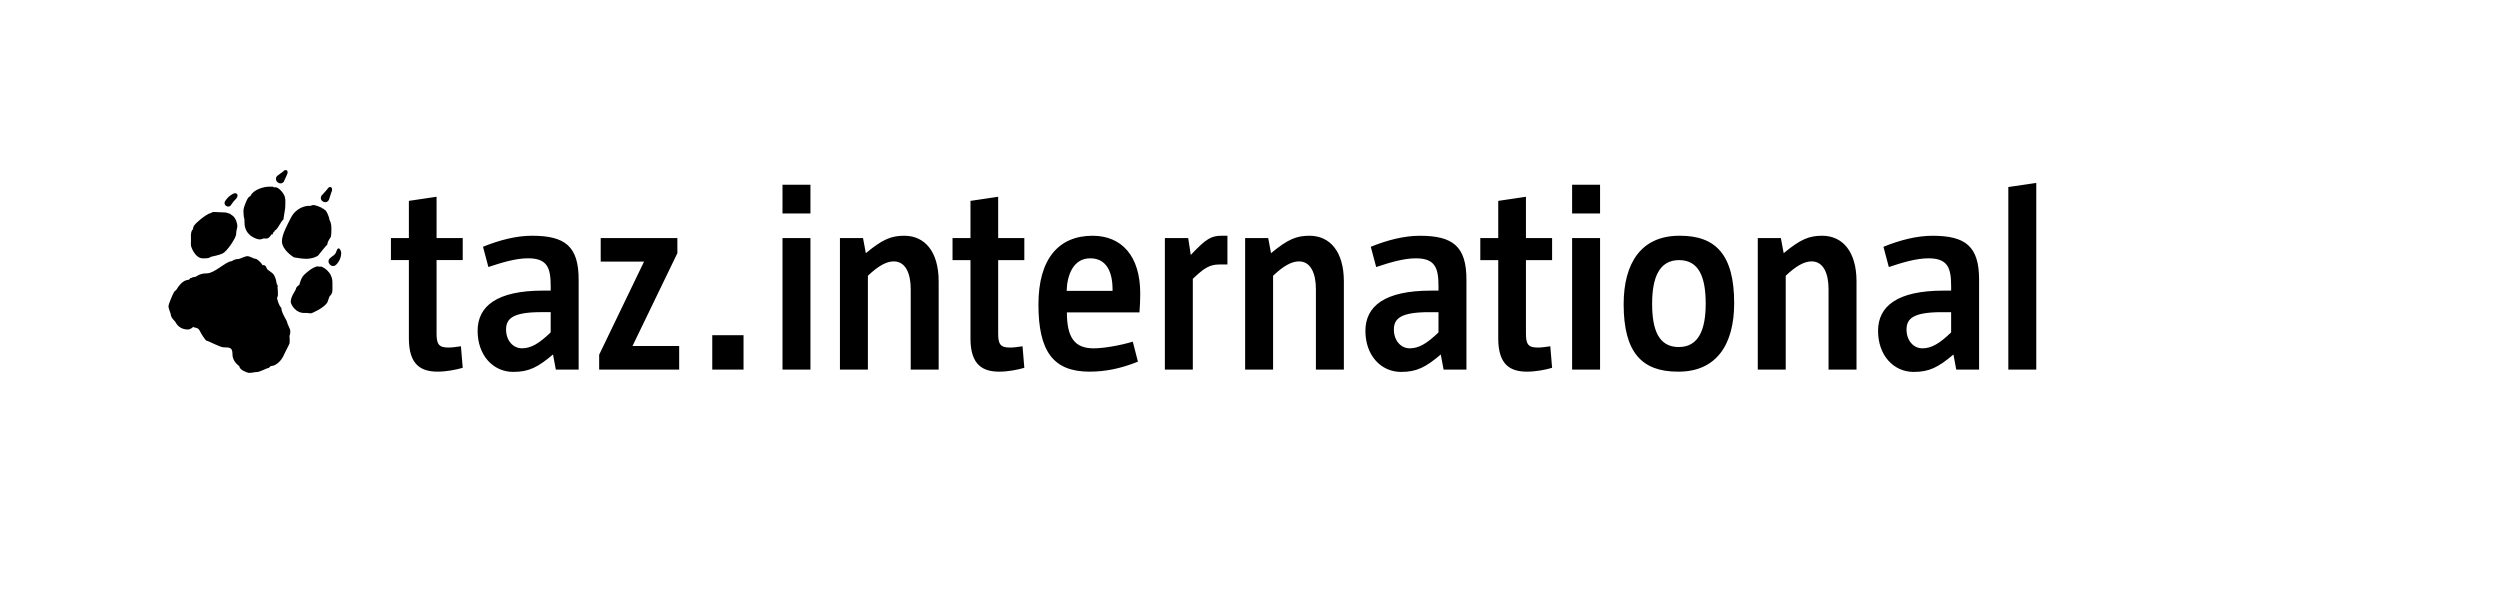
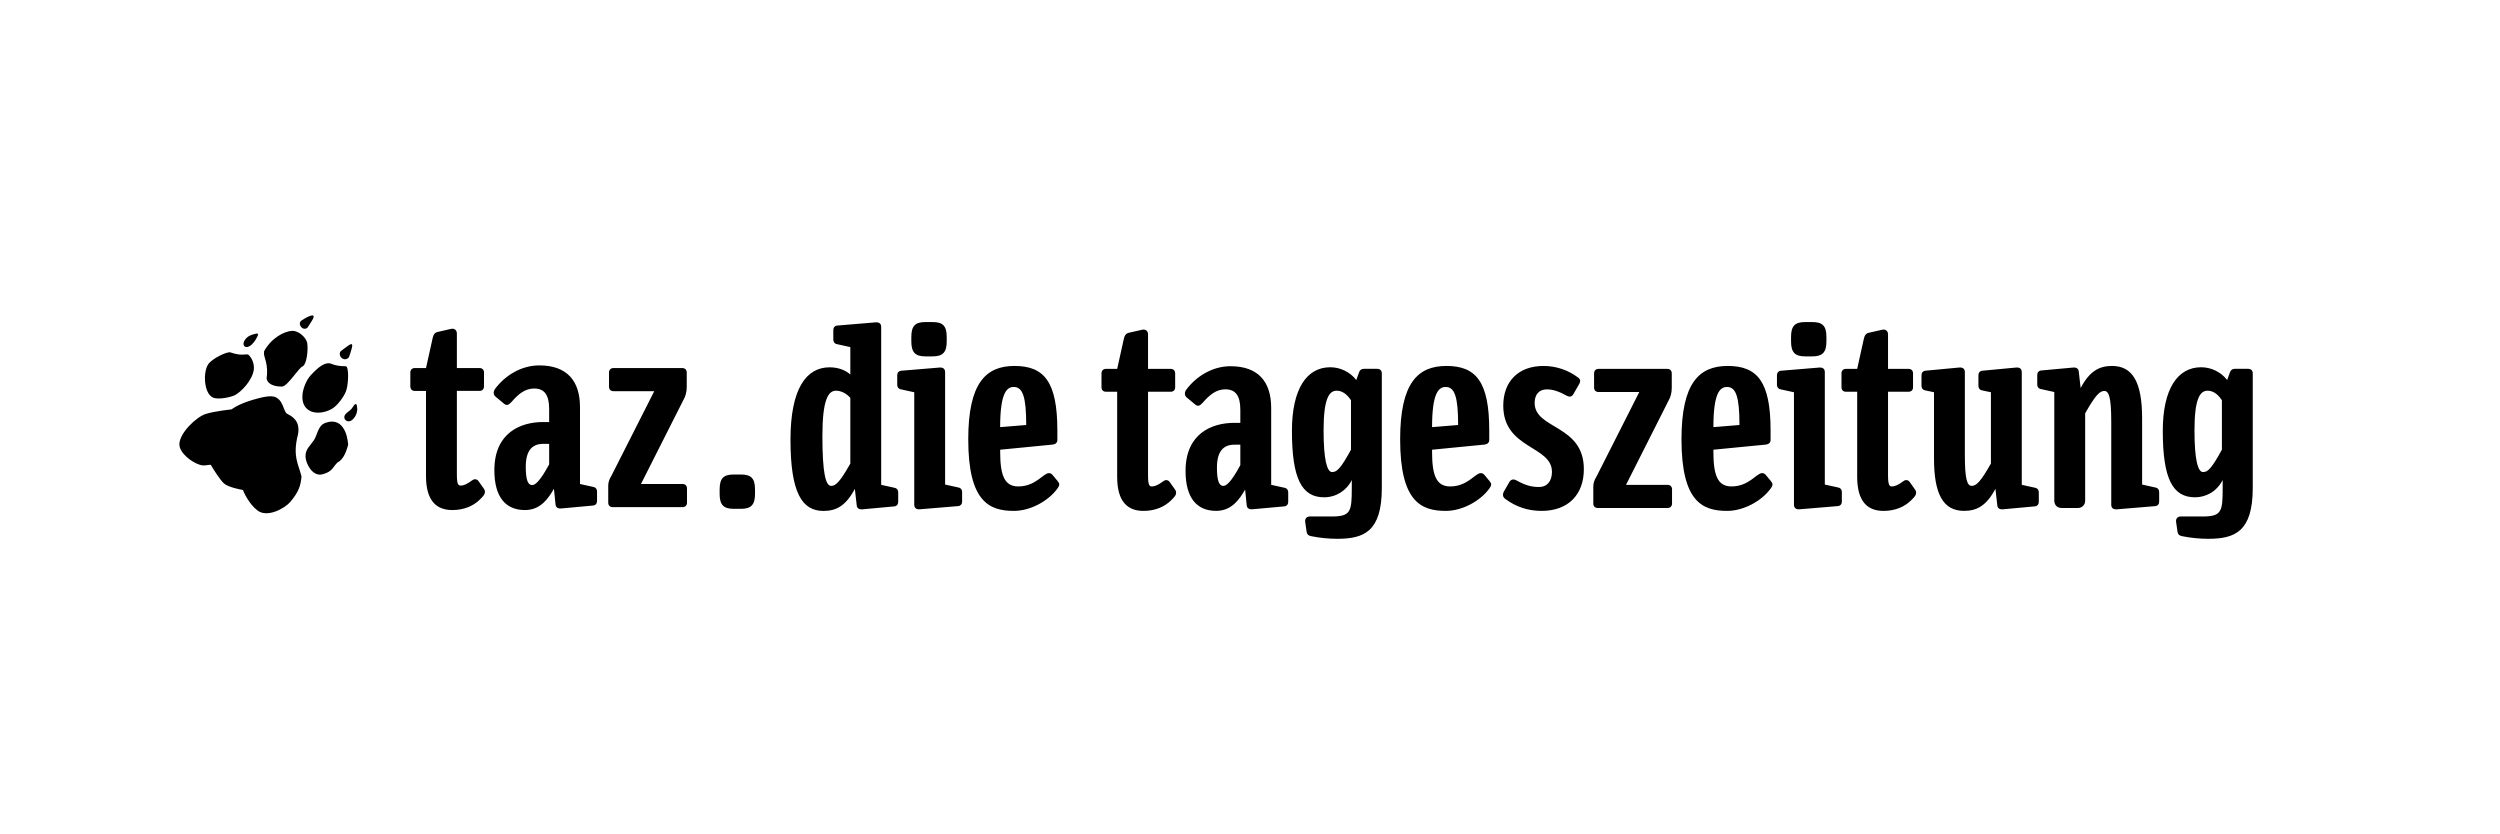
- <svg xmlns="http://www.w3.org/2000/svg" width="311.81" height="73.701" viewBox="0 0 311.81 73.701">
-   <path d="M31.875 32.278c.153 0 .638.382.867.791.484-.077.459.408.637.561.281.229.663.434.791.663.459.893.179.969.484 1.352-.077.076 0 .561 0 .611 0 .408.025.638 0 .663a.92.92 0 0 0-.102.229c0 .076.204.969.536 1.249 0 .689.765 1.582.765 1.965 0 .051.357.688.357.918 0 .484-.102.51-.102.662 0 .127.025.281.025.459 0 .127 0 .357-.025.434-.102.281-.612 1.199-.688 1.402-.332.842-1.097 1.402-1.53 1.402-.255 0-.255.281-.51.281-.102 0-.994.484-1.351.484-.383 0-.434.102-.995.102-.153 0-1.173-.357-1.173-.816 0-.051-.867-.51-.867-1.529 0-.791-.306-.842-1.097-.842-.459 0-1.912-.816-2.116-.816-.153 0-.791-1.045-.841-1.197-.229-.535-.688-.383-.841-.535-.229.229-.51.33-.663.33-1.02 0-1.454-.713-1.555-.943-.026-.076-.586-.51-.586-.969 0-.102-.281-.637-.281-1.045 0-.179.561-1.53.714-1.759.051-.077.204-.153.255-.229.816-1.352 1.402-1.198 1.581-1.275.127-.051.077-.229.357-.229.077 0 .025-.102.332-.102.28 0 .51-.459 1.581-.459.893 0 2.397-1.504 3.009-1.504.127 0 .306-.281.918-.281.102 0 .841-.357 1.071-.357.354-.003.788.329 1.043.329zm-3.953-5.788c.434 0 .459.127.638.127.127 0 .255.178.382.229.484.306.663 1.071.663 1.351 0 .204-.153.586-.153.995 0 .484-1.147 2.167-1.683 2.422-.484.229-1.275.357-1.428.408-.306.127-.179.204-1.02.204-1.02 0-1.504-1.479-1.504-1.607 0-.127-.025-.331 0-.638.025-.357-.025-.51 0-.739.077-.739.281-.459.281-.841 0-.332.867-.995.943-1.071.127-.102.943-.74 1.224-.74.051 0 .179-.153.382-.153.357 0 .74.051 1.173.051h.102zm1.531-1.708a4.539 4.539 0 0 0-.612.739c-.28.536-1.071.102-.765-.434a2.514 2.514 0 0 1 1.045-.943c.408-.178.714.179.332.638zm4.614-1.505c.025.102.051.077.306.077.357 0 .994.688 1.147 1.173.127.433.051.943.051 1.402l-.229 1.479c-.229.026-.739 1.301-1.071 1.326 0 .306-.102-.051-.255.459-.026.102-.077 0-.127.025-.077.051-.306.536-.663.536-.153 0-.255-.026-.408 0-.127.025-.102.102-.459.102h-.051c-.127 0-1.811-.357-1.811-2.091v-.178c0-.357-.102-.51-.102-.688 0-.332-.102-.612.051-1.071.536-1.607.714-1.198.816-1.428.332-.714 1.581-1.122 2.32-1.122.307-.001.23.025.485-.001zm1.326-.611c-.458.561-1.3-.128-.841-.714l.765-.561c.102-.127.204-.179.306-.179.204 0 .357.179.153.612l-.383.842zm4.717 3.238c.051.025-.025.102.178.102.077 0 .051.102.204.153.281.127.612 1.071.612 1.3 0 .025.229.229.229 1.071v.077c0 .79-.076.867-.076.943 0 .076-.408.484-.434.969-.051-.025-1.096 1.275-1.122 1.326-.025.077-.663.434-1.504.434-.638 0-1.25-.153-1.53-.178-.051-.026-1.504-.918-1.504-2.015 0-.867.714-2.091 1.071-2.83.663-1.377 1.887-1.581 2.269-1.581.077 0 .127.025.204 0 .127-.026.229-.102.382-.102.282-.001.97.305 1.021.331zm-.051 7.343c.077 0 1.403.562 1.403 1.989v.943c0 .484-.281.714-.332.739-.051.025-.255.739-.306.815-.434.688-1.938 1.352-2.04 1.352-.229 0-.485-.076-.714-.051-1.224.076-1.81-1.097-1.81-1.403 0-.688.663-1.428.663-1.657 0-.102.255-.383.331-.383.153 0 .179-.841.688-1.325 1.071-1.021 1.658-1.046 1.683-1.046.026.052.333.027.434.027zm.969-8.338c-.332.663-1.275.153-.943-.484l.688-.765c.331-.637.892-.306.535.383l-.28.866zm.892 8.109c-.535.51-1.3-.306-.765-.816.434-.383.637-.357.816-.893.229-.714.586-.102.586.255a2.112 2.112 0 0 1-.637 1.454zm12.659 13.334c-2.015 0-3.582-.8-3.582-4.126V32.44h-2.239v-2.751h2.239v-4.637l3.454-.512v5.149h3.262v2.751h-3.262v9.179c0 1.312.288 1.728 1.471 1.728.416 0 .959-.064 1.567-.16l.224 2.687c-.863.254-2.046.478-3.134.478zm9.436.032c-2.526 0-4.445-2.079-4.445-5.117 0-3.103 2.431-5.021 8.155-5.021h.96v-.512c0-2.239-.352-3.518-2.814-3.518-1.535 0-3.23.512-4.958 1.087l-.671-2.526c2.047-.832 4.157-1.375 6.108-1.375 4.126 0 5.821 1.311 5.821 5.469v11.226h-2.846l-.352-1.887c-1.888 1.598-3.007 2.174-4.958 2.174zm3.518-7.452c-3.582 0-4.414.8-4.414 2.175 0 1.312.832 2.335 1.983 2.335 1.119 0 2.11-.576 3.582-1.983v-2.526h-1.151zm7.197 7.164V44.24l5.597-11.609h-5.405v-2.942h9.563v1.887l-5.597 11.578h5.821v2.942H74.73zm14.106 0v-4.285h3.901v4.285h-3.901zm8.76-19.475v-3.582h3.486v3.582h-3.486zm0 19.478V29.691h3.486v16.407h-3.486zm15.992 0V36.056c0-1.887-.608-3.454-2.111-3.454-.928 0-1.951.576-3.23 1.791v11.706h-3.486V29.691h2.878l.352 1.887c2.111-1.759 3.198-2.175 4.798-2.175 2.559 0 4.285 1.983 4.285 5.693v11.002h-3.486zm11.036.255c-2.015 0-3.582-.8-3.582-4.126v-9.786h-2.239v-2.751h2.239v-4.637l3.454-.512v5.149h3.262v2.751h-3.262v9.179c0 1.312.288 1.728 1.471 1.728.416 0 .96-.064 1.567-.16l.224 2.687c-.864.255-2.048.478-3.134.478zm11.258 0c-4.51 0-6.364-2.526-6.364-8.379 0-5.725 2.559-8.571 6.748-8.571 3.614 0 5.948 2.495 5.948 7.196 0 .672-.031 1.632-.096 2.367h-9.051c0 3.166.991 4.478 3.326 4.478 1.215 0 3.166-.32 4.894-.832l.64 2.495c-2.142.863-4.062 1.246-6.045 1.246zm2.879-10.266c0-2.143-.736-3.87-2.783-3.87-2.078 0-2.878 2.015-2.942 4.062h5.726v-.192zm13.338-3.102c-1.279 0-1.983.512-3.326 1.791v11.322h-3.486V29.691h2.91l.32 2.111c1.951-2.079 2.59-2.399 3.869-2.399h.704v3.582h-.991zm12.026 13.113V36.056c0-1.887-.607-3.454-2.111-3.454-.928 0-1.951.576-3.23 1.791v11.706h-3.486V29.691h2.878l.352 1.887c2.111-1.759 3.199-2.175 4.797-2.175 2.559 0 4.287 1.983 4.287 5.693v11.002h-3.487zm10.619.288c-2.525 0-4.445-2.079-4.445-5.117 0-3.103 2.432-5.021 8.156-5.021h.959v-.512c0-2.239-.352-3.518-2.814-3.518-1.535 0-3.23.512-4.957 1.087l-.672-2.526c2.047-.832 4.158-1.375 6.109-1.375 4.125 0 5.82 1.311 5.82 5.469V46.1h-2.848l-.352-1.887c-1.886 1.598-3.005 2.174-4.956 2.174zm3.518-7.452c-3.582 0-4.412.8-4.412 2.175 0 1.312.83 2.335 1.982 2.335 1.119 0 2.111-.576 3.582-1.983v-2.526h-1.152zm12.187 7.419c-2.016 0-3.582-.8-3.582-4.126v-9.786h-2.238v-2.751h2.238v-4.637l3.455-.512v5.149h3.262v2.751h-3.262v9.179c0 1.312.287 1.728 1.471 1.728.416 0 .959-.064 1.566-.16l.225 2.687c-.863.255-2.047.478-3.135.478zm5.631-19.733v-3.582h3.486v3.582h-3.486zm0 19.478V29.691h3.486v16.407h-3.486zm13.272.255h-.096c-4.477 0-6.748-2.398-6.748-8.411 0-5.149 2.207-8.54 6.941-8.54h.096c4.477 0 6.748 2.399 6.748 8.412 0 5.149-2.207 8.539-6.941 8.539zm.064-13.912c-2.494 0-3.357 2.238-3.357 5.437 0 3.294.832 5.405 3.326 5.405s3.357-2.207 3.357-5.405c0-3.294-.832-5.437-3.326-5.437zm18.648 13.657V36.056c0-1.887-.607-3.454-2.111-3.454-.928 0-1.951.576-3.23 1.791v11.706h-3.486V29.691h2.879l.352 1.887c2.111-1.759 3.199-2.175 4.797-2.175 2.559 0 4.287 1.983 4.287 5.693v11.002h-3.488zm10.62.288c-2.525 0-4.445-2.079-4.445-5.117 0-3.103 2.432-5.021 8.156-5.021h.959v-.512c0-2.239-.352-3.518-2.814-3.518-1.535 0-3.23.512-4.957 1.087l-.672-2.526c2.047-.832 4.158-1.375 6.109-1.375 4.125 0 5.82 1.311 5.82 5.469V46.1h-2.848l-.352-1.887c-1.886 1.598-3.005 2.174-4.956 2.174zm3.517-7.452c-3.582 0-4.412.8-4.412 2.175 0 1.312.83 2.335 1.982 2.335 1.119 0 2.111-.576 3.582-1.983v-2.526h-1.152zm8.285 7.164V23.327l3.486-.512v23.283h-3.486z" />
+ <svg xmlns="http://www.w3.org/2000/svg" width="150" height="50" viewBox="0 0 150 50">
+   <path fill-rule="evenodd" clip-rule="evenodd" d="M133.313 26.984c-.607 1.101-.83 1.341-1.134 1.341-.303 0-.51-.734-.51-2.505 0-1.867.319-2.378.783-2.378.303 0 .606.176.862.574v2.968zm-1.166 4.005h-1.309c-.192 0-.303.144-.271.335l.08.558c.032.208.128.255.271.287a7.983 7.983 0 0 0 1.565.159c1.597 0 2.682-.415 2.682-3.048v-6.878c0-.176-.112-.272-.272-.272h-.814c-.144 0-.24.08-.288.224l-.16.447a1.988 1.988 0 0 0-1.565-.766c-1.405 0-2.299 1.293-2.299 3.814 0 2.872.59 3.989 1.932 3.989.591 0 1.277-.287 1.661-1.037v.479c.001 1.422-.063 1.709-1.213 1.709m-25.912-5.17c0-2.92-.798-3.862-2.569-3.862-1.708 0-2.777 1.005-2.777 4.404 0 3.766 1.276 4.293 2.745 4.293.941 0 2.043-.558 2.617-1.356.128-.176.128-.287.016-.415l-.303-.367c-.08-.096-.144-.128-.24-.128-.335 0-.782.798-1.835.798-.83 0-1.085-.67-1.085-2.075v-.128l3.096-.303c.224-.016.335-.112.335-.287v-.574zm-2.617-2.601c.542 0 .75.591.75 2.282l-1.564.128c0-2.027.383-2.41.814-2.41m-14.263 2.601c0-2.92-.798-3.862-2.569-3.862-1.708 0-2.777 1.005-2.777 4.404 0 3.766 1.277 4.293 2.745 4.293.941 0 2.042-.558 2.617-1.356.128-.176.128-.287.016-.415l-.303-.367c-.08-.096-.144-.128-.24-.128-.335 0-.782.798-1.835.798-.83 0-1.085-.67-1.085-2.075v-.128l3.096-.303c.224-.016.335-.112.335-.287v-.574zm-2.617-2.601c.543 0 .75.591.75 2.282l-1.564.128c.001-2.027.384-2.41.814-2.41m-6.844 7.771h-1.309c-.192 0-.303.144-.272.335l.08.558c.032.208.128.255.271.287a7.967 7.967 0 0 0 1.564.159c1.596 0 2.681-.415 2.681-3.048v-6.878c0-.176-.112-.272-.271-.272h-.814c-.144 0-.24.08-.287.224l-.159.447a1.988 1.988 0 0 0-1.564-.766c-1.405 0-2.298 1.293-2.298 3.814 0 2.872.59 3.989 1.931 3.989a1.84 1.84 0 0 0 1.66-1.037v.479c0 1.422-.064 1.709-1.213 1.709m1.165-4.005c-.606 1.101-.83 1.341-1.133 1.341-.303 0-.511-.734-.511-2.505 0-1.867.319-2.378.782-2.378.303 0 .606.176.862.574v2.968zm-4.006 3.399c.16-.016.24-.128.24-.271v-.574c0-.128-.064-.24-.224-.272l-.798-.176v-4.612c0-1.58-.782-2.505-2.442-2.505-1.069 0-2.042.591-2.649 1.404-.127.176-.112.367.032.478l.479.399c.175.159.303.096.463-.08.415-.479.814-.814 1.372-.814.606 0 .894.383.894 1.229v.782h-.367c-1.34 0-2.92.638-2.92 2.888 0 1.628.686 2.393 1.835 2.393.942 0 1.404-.702 1.739-1.276l.096.941c.016.176.144.255.335.239l1.915-.173zm-2.633-3.702v1.229c-.559 1.037-.846 1.245-1.021 1.245-.239 0-.383-.271-.383-1.101 0-1.021.431-1.372 1.037-1.372h.367zm-10.979-.862c0-2.92-.798-3.862-2.569-3.862-1.708 0-2.777 1.005-2.777 4.404 0 3.766 1.277 4.293 2.745 4.293.941 0 2.043-.558 2.617-1.356.128-.176.128-.287.016-.415l-.303-.367c-.08-.096-.144-.128-.239-.128-.335 0-.782.798-1.835.798-.83 0-1.085-.67-1.085-2.075v-.128l3.096-.303c.224-.016.335-.112.335-.287v-.574zm-2.618-2.601c.543 0 .75.591.75 2.282l-1.564.128c.001-2.027.384-2.41.814-2.41m-9.803.654v3.942c-.622 1.101-.878 1.34-1.149 1.34-.335 0-.527-.782-.527-3 0-2.17.351-2.713.814-2.713.304.001.623.16.862.431m1.851-4.26c0-.207-.143-.287-.335-.271l-2.298.192c-.16.016-.239.127-.239.271v.574c0 .128.064.24.223.272l.798.176v1.644c-.271-.24-.686-.431-1.245-.431-1.404 0-2.346 1.293-2.346 4.34 0 3.208.702 4.277 1.979 4.277.766 0 1.34-.303 1.883-1.324l.112.989c.016.176.144.255.335.239l1.915-.176c.16-.016.239-.128.239-.271v-.574c0-.128-.064-.24-.223-.272l-.798-.176v-9.479zm75.656 9.462v-3.973c0-2.154-.559-3.144-1.804-3.144-.766 0-1.342.303-1.885 1.324l-.112-.989c-.016-.176-.144-.255-.335-.239l-1.916.175c-.16.016-.24.128-.24.272v.574c0 .128.064.239.224.271l.798.176v6.511c0 .24.144.447.447.447h.958a.428.428 0 0 0 .448-.447v-5.234c.622-1.101.878-1.34 1.15-1.34.271 0 .415.367.415 1.851v4.979c0 .207.144.287.336.271l2.299-.191c.16-.016.24-.128.24-.272v-.574c0-.128-.064-.239-.224-.271l-.799-.177zm-8.689 1.245c.016.176.144.255.335.239l1.915-.176c.16-.016.24-.128.24-.271v-.574c0-.128-.064-.24-.224-.272l-.798-.176v-6.766c0-.207-.144-.287-.335-.271l-2.027.191c-.159.016-.239.128-.239.271v.638c0 .128.064.24.223.272l.527.111v4.277c-.622 1.101-.878 1.34-1.149 1.34s-.415-.367-.415-1.851v-4.979c0-.207-.144-.287-.335-.271l-2.027.191c-.16.016-.239.128-.239.271v.638c0 .128.063.24.223.272l.527.111v3.974c0 2.154.558 3.144 1.803 3.144.766 0 1.34-.303 1.883-1.324l.112.991zm-8.407-6.814h-.67c-.16 0-.271-.096-.271-.271v-.83c0-.176.112-.272.271-.272h.67l.399-1.803c.048-.224.144-.335.319-.367l.766-.175c.255-.064.367.112.367.271v2.074h1.229c.16 0 .271.096.271.272v.83c0 .176-.112.271-.271.271h-1.229v5.011c0 .59.08.67.24.67s.367-.08.686-.319c.128-.096.287-.08.383.064l.303.431a.311.311 0 0 1 .016.383c-.048.08-.176.207-.239.271-.399.399-.974.638-1.66.638-.957 0-1.58-.558-1.58-2.042v-5.107zm-1.942-1.181c0-.207-.143-.287-.335-.271l-2.298.191c-.16.016-.239.128-.239.271v.574c0 .128.063.24.223.272l.798.175v6.75c0 .207.144.287.335.271l2.298-.191c.16-.016.24-.128.24-.272v-.574c0-.128-.064-.239-.224-.271l-.798-.176v-6.749zm-.75-.941c.607 0 .846-.239.846-.894v-.271c0-.67-.239-.894-.846-.894h-.43c-.607 0-.846.224-.846.894v.271c0 .654.239.894.846.894h.43zm-8.434 1.021c0-.176-.111-.272-.271-.272h-4.117c-.176 0-.272.112-.272.272v.846c0 .176.112.271.272.271h2.441l-2.569 5.075c-.128.207-.191.383-.191.606v1.006c0 .176.111.271.271.271h4.182c.176 0 .271-.111.271-.271v-.846c0-.176-.111-.271-.271-.271h-2.49l2.554-5.059c.112-.192.191-.447.191-.766v-.862zm-43.599-.08c0-.207-.144-.287-.335-.271l-2.298.191c-.16.016-.239.128-.239.271v.574c0 .128.064.24.223.272l.798.175v6.75c0 .207.144.287.335.271l2.298-.191c.16-.016.239-.128.239-.272v-.574c0-.128-.064-.239-.223-.271l-.798-.176v-6.749zm10.325 1.181h-.67c-.16 0-.271-.096-.271-.271v-.83c0-.176.112-.272.271-.272h.67l.399-1.803c.048-.224.144-.335.319-.367l.766-.175c.255-.064.367.112.367.271v2.074h1.357c.159 0 .271.096.271.272v.83c0 .176-.112.271-.271.271h-1.357v5.011c0 .59.08.67.239.67s.367-.08.686-.319c.127-.096.287-.08.383.064l.303.431a.311.311 0 0 1 .016.383c-.048.08-.175.207-.239.271-.399.399-.973.638-1.66.638-.958 0-1.58-.558-1.58-2.042v-5.107zm-11.074-2.122c.606 0 .846-.239.846-.894v-.271c0-.67-.239-.894-.846-.894h-.431c-.606 0-.846.224-.846.894v.271c0 .654.239.894.846.894h.431zm39.074 6.766c0-2.681-2.952-2.378-2.952-3.973 0-.479.24-.814.734-.814.351 0 .703.112 1.197.383.176.096.303.048.383-.08l.367-.638c.08-.143.064-.271-.064-.367a3.433 3.433 0 0 0-2.09-.702c-1.5 0-2.41.926-2.41 2.378 0 2.617 2.921 2.393 2.921 3.973 0 .543-.272.91-.782.91-.447 0-.798-.096-1.325-.383-.223-.128-.367-.064-.463.111l-.303.527c-.112.191-.08.367.096.478.59.431 1.293.702 2.154.702 1.596 0 2.537-.973 2.537-2.505m-76.313-8.908c.392-.645-.474-.122-.65.003-.24.228.129.663.391.403l.259-.406zm2.717 5.285c-.008-.268-.075-.417-.254-.123-.145.239-.28.27-.425.418-.268.274.075.625.378.371a.873.873 0 0 0 .301-.666m-.715-2.554c-.279 0-.574-.023-.914-.17-.306-.05-.641.147-1.166.718-.269.292-.456.801-.49 1.134-.113 1.114.909 1.335 1.736.893.354-.189.745-.742.869-1.062.133-.342.18-1.141.072-1.433-.009-.029-.055-.08-.107-.08m-2.287-1.389c-.048-.31-.504-.749-.9-.732-.475.02-1.252.424-1.688 1.224-.025.24.015.253.107.615.084.331.095.671.044 1.022.076.421.632.489.926.48.344-.01 1.014-1.159 1.252-1.218.23-.155.326-.962.259-1.391m-3.065-.252c.192-.333.158-.376-.196-.263-.239.076-.383.165-.498.359-.163.275.012.501.289.349.191-.106.342-.333.405-.445m5.522 6.356c-.042-.658-.357-1.69-1.378-1.31-.446.166-.468.731-.684 1.046-.242.35-.517.544-.497.992.016.363.395 1.205 1.021 1.042.605-.159.605-.426.896-.706.316-.16.494-.53.642-1.064m-5.664-4.489a1.094 1.094 0 0 0-.295-.891c-.043-.041-.071-.049-.148-.043-.372.041-.588.002-.974-.125-.214-.04-1.079.375-1.309.707-.336.487-.268 1.771.285 2.011.322.14 1.082-.029 1.32-.153.356-.185 1.022-.862 1.121-1.506m1.193 1.596c.592.139.58.915.81 1.033.309.158.802.429.651 1.238-.344 1.308.039 1.806.21 2.523-.044.549-.17.929-.667 1.521-.331.395-1.381.97-1.966.525-.522-.395-.826-1.092-.877-1.217a.032.032 0 0 0-.025-.022c-.121-.021-.854-.158-1.113-.385-.231-.203-.677-.907-.776-1.091-.011-.017-.013-.028-.039-.031-.184-.008-.341.093-.64-.001-.518-.161-1.216-.72-1.224-1.217-.01-.671 1.014-1.669 1.612-1.843.582-.169 1.511-.264 1.511-.264.583-.411 1.437-.615 1.437-.615s.745-.237 1.096-.154m4.657-2.791c.129-.411.043-.433-.233-.229-.078.058-.386.278-.432.333-.125.33.277.625.525.326.034-.069.118-.359.14-.43m14.507 9.33c.16-.016.239-.128.239-.272v-.574c0-.128-.064-.239-.224-.271l-.798-.176v-4.611c0-1.58-.782-2.505-2.442-2.505-1.069 0-2.042.59-2.649 1.404-.127.176-.111.367.032.478l.479.399c.176.159.303.096.463-.08.415-.479.814-.814 1.372-.814.606 0 .894.383.894 1.229v.782h-.367c-1.34 0-2.92.638-2.92 2.888 0 1.628.686 2.393 1.835 2.393.942 0 1.404-.702 1.739-1.276l.096.942c.016.175.144.255.335.239l1.916-.175zm-2.633-3.702v1.229c-.559 1.037-.846 1.245-1.021 1.245-.239 0-.383-.271-.383-1.101 0-1.021.431-1.372 1.037-1.372h.367zm11.505 3.899c.607 0 .846-.239.846-.894v-.271c0-.67-.239-.894-.846-.894h-.431c-.607 0-.846.224-.846.894v.271c0 .655.239.894.846.894h.431zm-3.251-8.176c0-.176-.111-.271-.271-.271h-4.12c-.176 0-.272.112-.272.271v.846c0 .176.112.271.272.271h2.443l-2.571 5.075c-.128.207-.191.383-.191.606v1.005c0 .176.111.271.271.271h4.184c.176 0 .271-.112.271-.271v-.846c0-.176-.111-.272-.271-.272h-2.491l2.555-5.058c.112-.192.191-.447.191-.766v-.861zm-15.643 1.101h-.67c-.159 0-.271-.096-.271-.271v-.83c0-.176.112-.271.271-.271h.67l.399-1.803c.048-.224.143-.335.319-.367l.766-.176c.255-.064.367.112.367.271v2.074h1.357c.159 0 .271.096.271.271v.83c0 .176-.112.271-.271.271h-1.357v5.011c0 .59.08.67.239.67.16 0 .367-.08.686-.319.127-.096.287-.08.383.064l.303.431a.311.311 0 0 1 .016.383c-.048.08-.176.207-.239.271-.399.399-.973.638-1.66.638-.958 0-1.58-.558-1.58-2.042v-5.106z" />
</svg>
